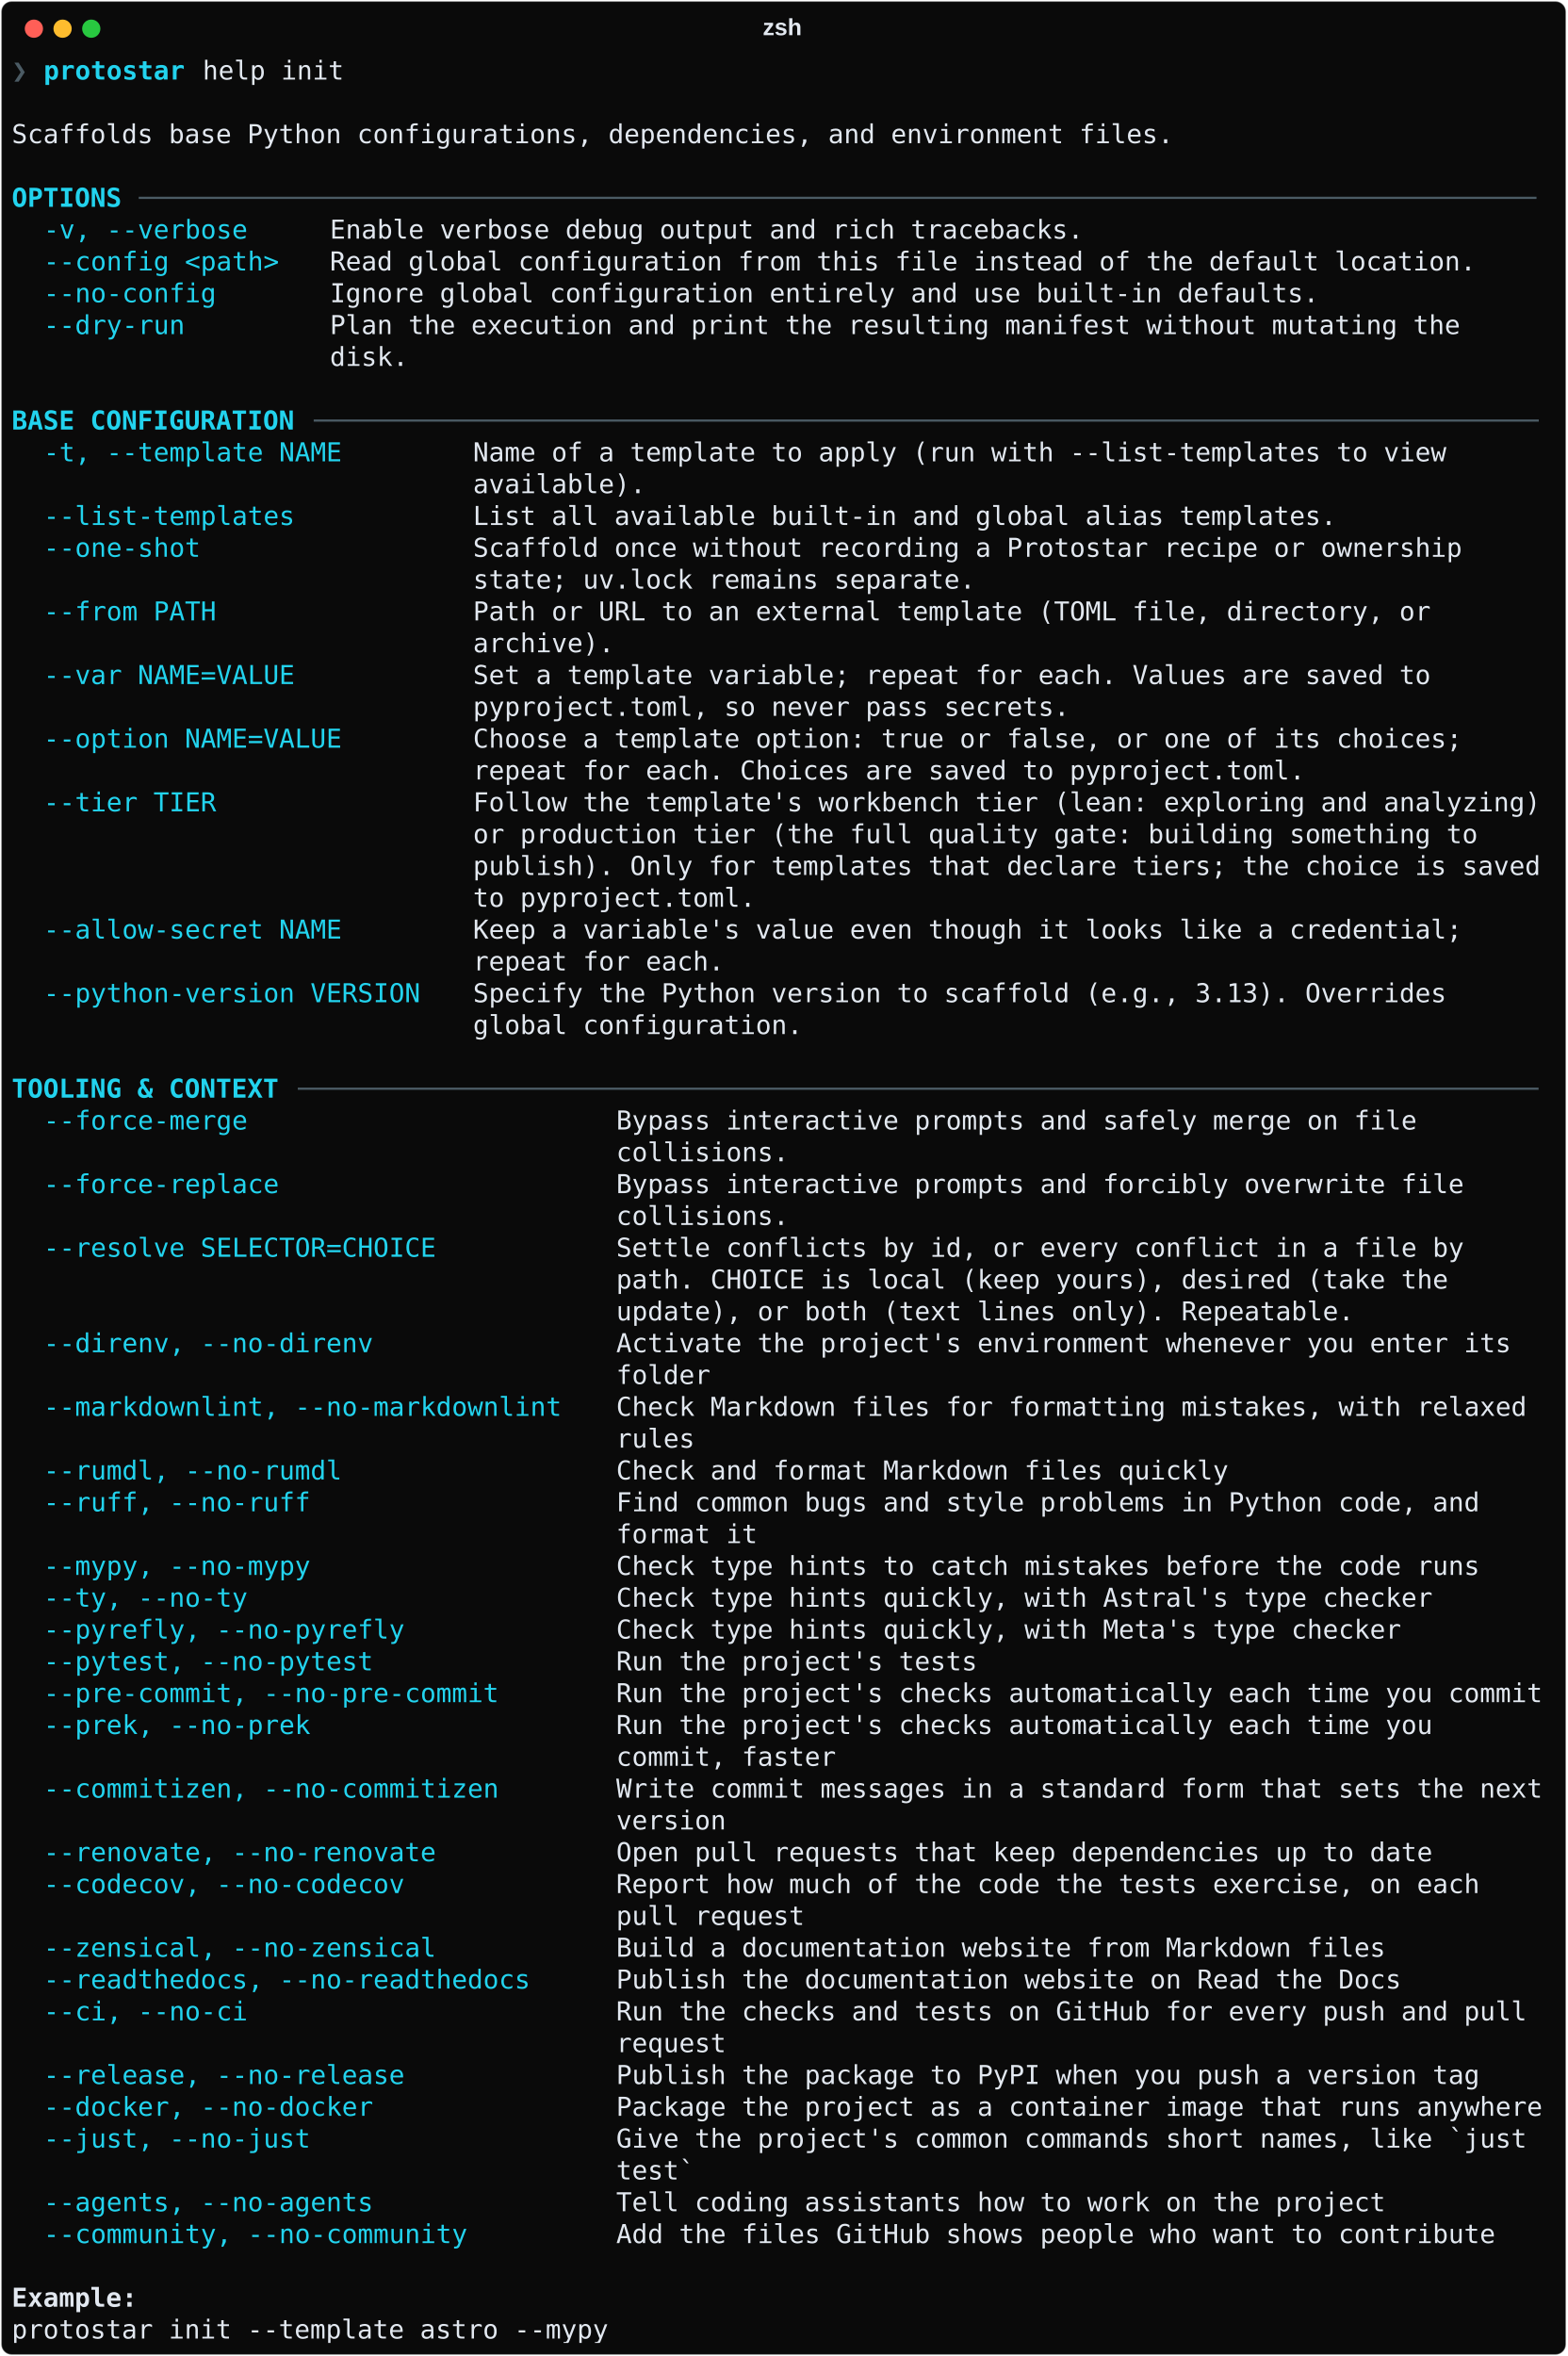
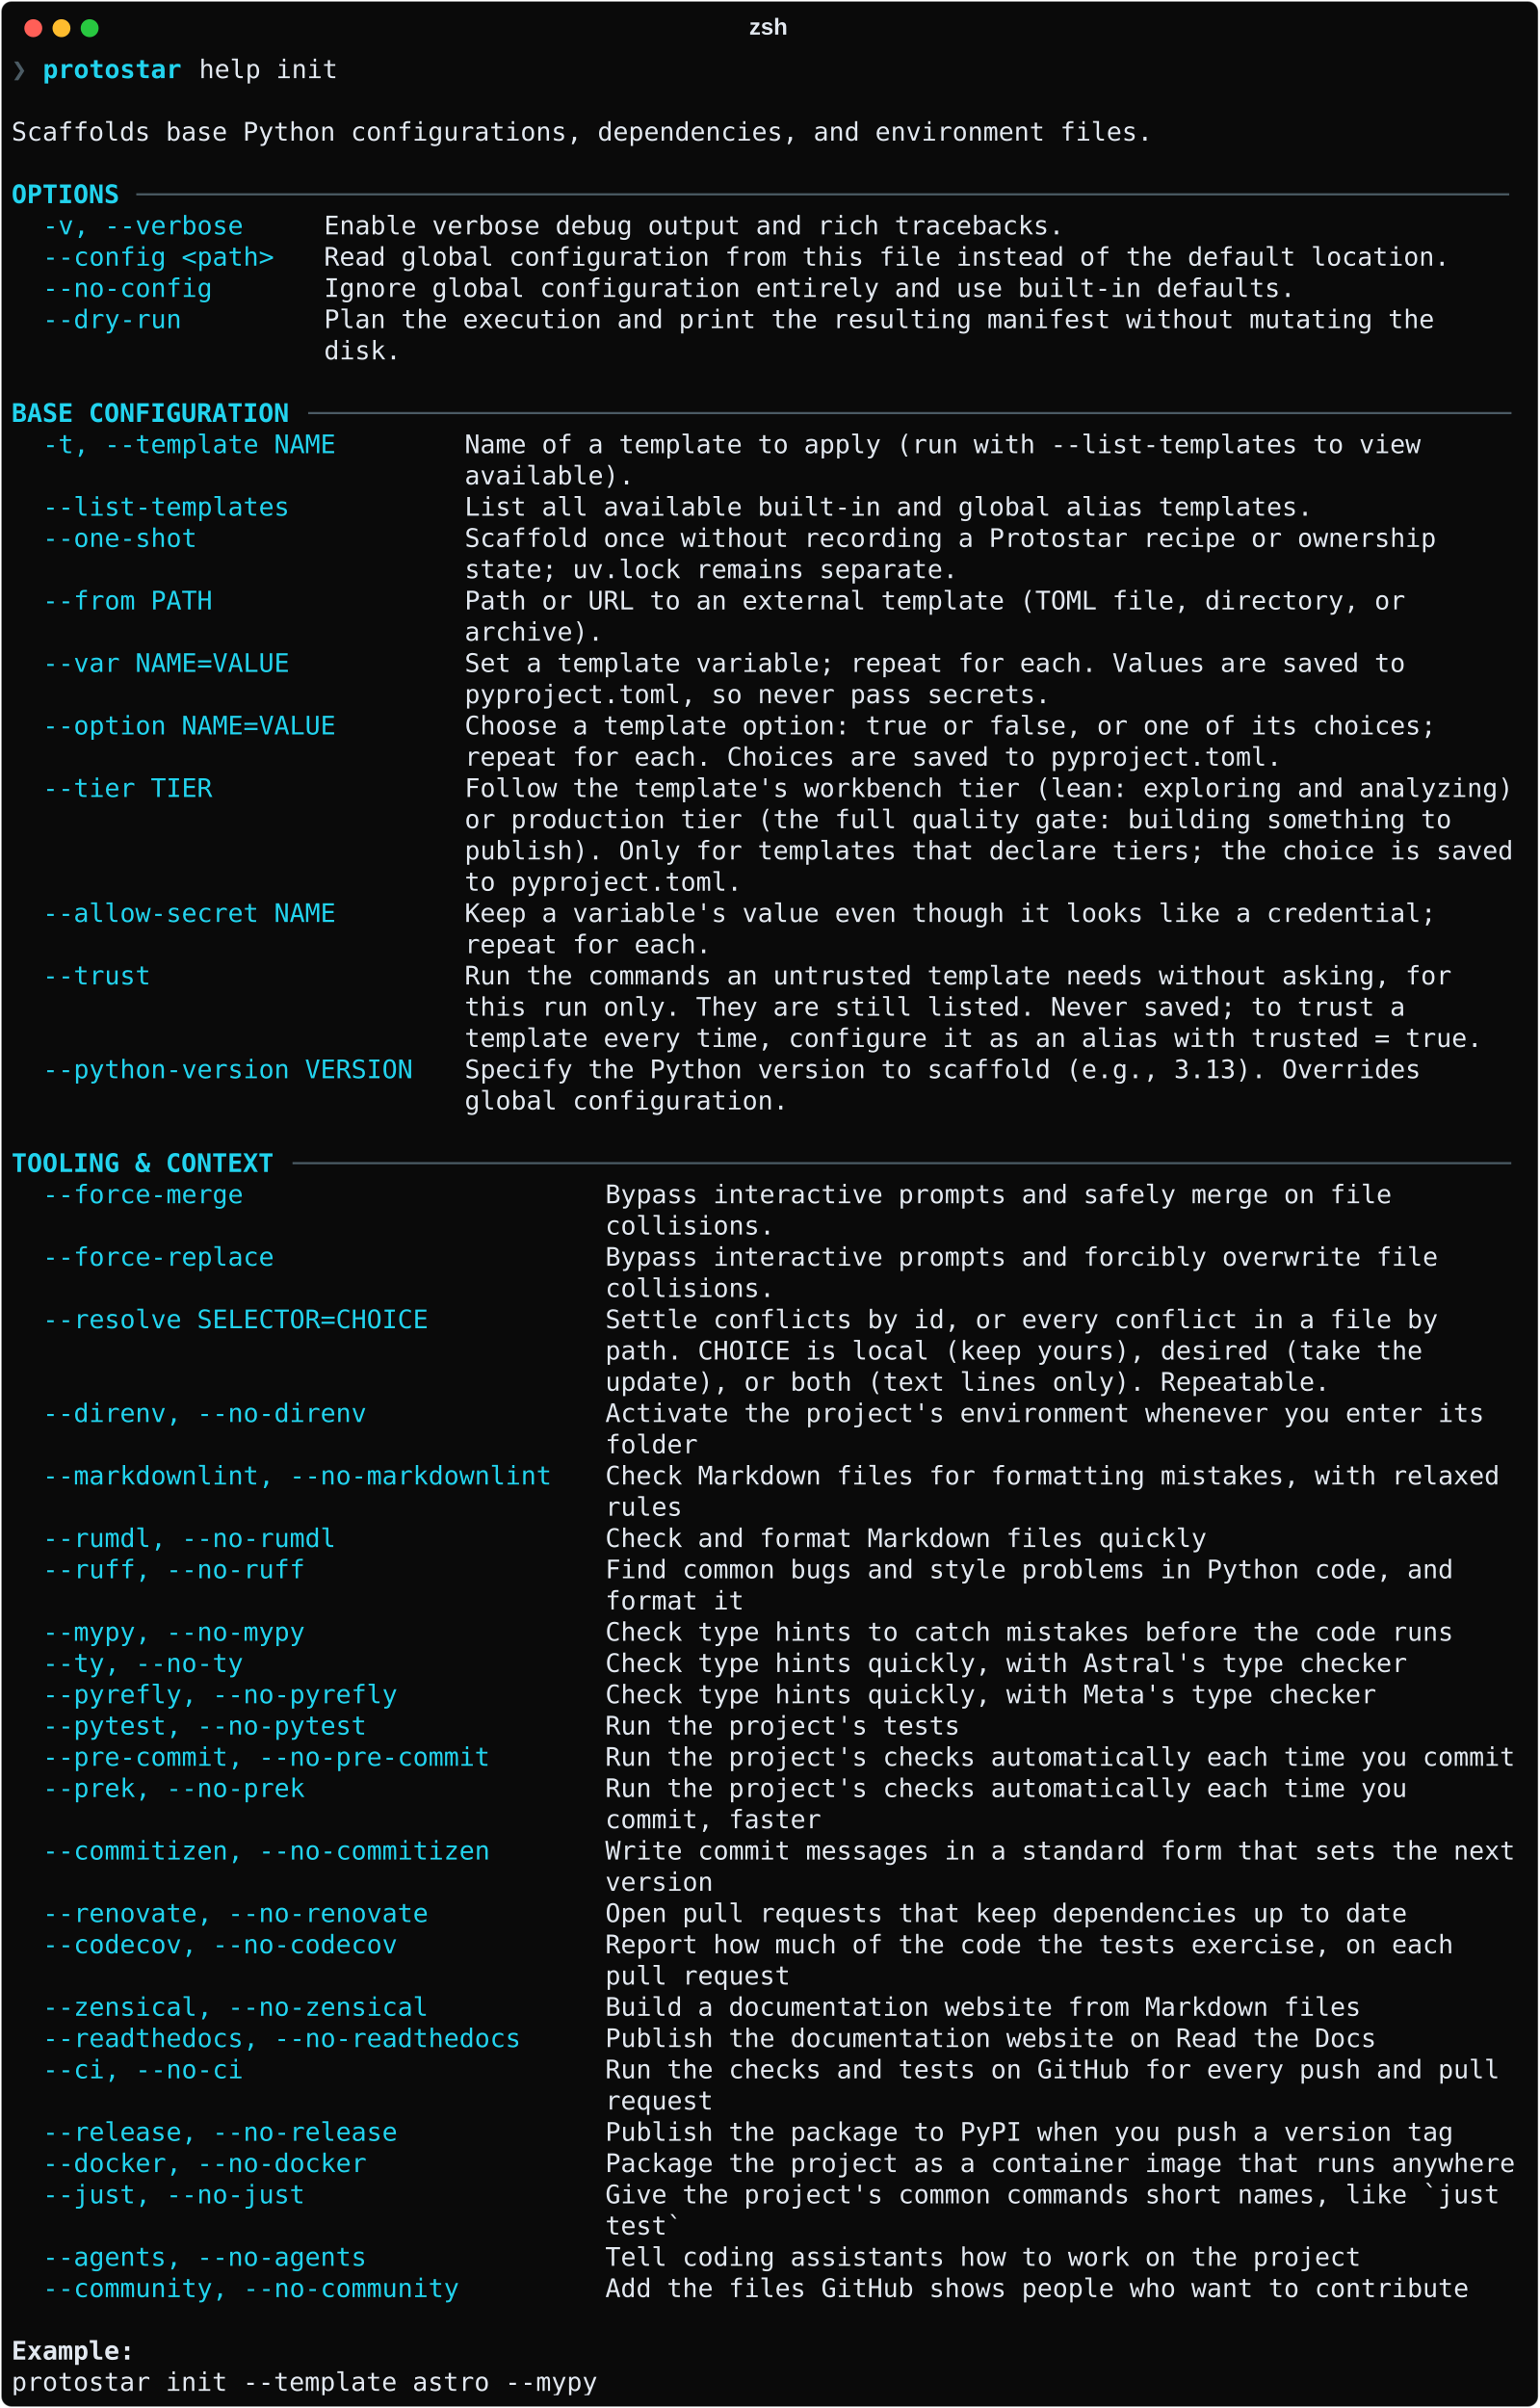
- <svg xmlns="http://www.w3.org/2000/svg" class="rich-terminal" viewBox="0 0 1202 1806.8">
+ <svg xmlns="http://www.w3.org/2000/svg" class="rich-terminal" viewBox="0 0 1202 1880.0">
  <style>

    @font-face {
        font-family: "Fira Code";
        src: local("FiraCode-Regular"),
                url("https://cdnjs.cloudflare.com/ajax/libs/firacode/6.2.0/woff2/FiraCode-Regular.woff2") format("woff2"),
                url("https://cdnjs.cloudflare.com/ajax/libs/firacode/6.2.0/woff/FiraCode-Regular.woff") format("woff");
        font-style: normal;
        font-weight: 400;
    }
    @font-face {
        font-family: "Fira Code";
        src: local("FiraCode-Bold"),
                url("https://cdnjs.cloudflare.com/ajax/libs/firacode/6.2.0/woff2/FiraCode-Bold.woff2") format("woff2"),
                url("https://cdnjs.cloudflare.com/ajax/libs/firacode/6.2.0/woff/FiraCode-Bold.woff") format("woff");
        font-style: bold;
        font-weight: 700;
    }

    .cli_init_help-matrix {
        font-family: Fira Code, monospace;
        font-size: 20px;
        line-height: 24.4px;
        font-variant-east-asian: full-width;
    }

    .cli_init_help-title {
        font-size: 18px;
        font-weight: bold;
        font-family: arial;
    }

    .cli_init_help-r1 { fill: #4b5b64 }
.cli_init_help-r2 { fill: #22d3ee;font-weight: bold }
.cli_init_help-r3 { fill: #e2e8f0 }
.cli_init_help-r4 { fill: #22d3ee }
.cli_init_help-r5 { fill: #e2e8f0;font-weight: bold }
    </style>
  <defs>
    <clipPath id="cli_init_help-clip-terminal">
-       <rect x="0" y="0" width="1182.4" height="1755.8" />
+       <rect x="0" y="0" width="1182.4" height="1829.0" />
    </clipPath>
    <clipPath id="cli_init_help-line-0">
      <rect x="0" y="1.5" width="1183.4" height="24.65" />
    </clipPath>
    <clipPath id="cli_init_help-line-1">
      <rect x="0" y="25.9" width="1183.4" height="24.65" />
    </clipPath>
    <clipPath id="cli_init_help-line-2">
      <rect x="0" y="50.3" width="1183.4" height="24.65" />
    </clipPath>
    <clipPath id="cli_init_help-line-3">
      <rect x="0" y="74.7" width="1183.4" height="24.65" />
    </clipPath>
    <clipPath id="cli_init_help-line-4">
      <rect x="0" y="99.1" width="1183.4" height="24.65" />
    </clipPath>
    <clipPath id="cli_init_help-line-5">
      <rect x="0" y="123.5" width="1183.4" height="24.65" />
    </clipPath>
    <clipPath id="cli_init_help-line-6">
      <rect x="0" y="147.9" width="1183.4" height="24.65" />
    </clipPath>
    <clipPath id="cli_init_help-line-7">
      <rect x="0" y="172.3" width="1183.4" height="24.65" />
    </clipPath>
    <clipPath id="cli_init_help-line-8">
      <rect x="0" y="196.7" width="1183.4" height="24.65" />
    </clipPath>
    <clipPath id="cli_init_help-line-9">
      <rect x="0" y="221.1" width="1183.4" height="24.65" />
    </clipPath>
    <clipPath id="cli_init_help-line-10">
      <rect x="0" y="245.5" width="1183.4" height="24.65" />
    </clipPath>
    <clipPath id="cli_init_help-line-11">
      <rect x="0" y="269.9" width="1183.4" height="24.65" />
    </clipPath>
    <clipPath id="cli_init_help-line-12">
      <rect x="0" y="294.3" width="1183.4" height="24.65" />
    </clipPath>
    <clipPath id="cli_init_help-line-13">
      <rect x="0" y="318.7" width="1183.4" height="24.65" />
    </clipPath>
    <clipPath id="cli_init_help-line-14">
      <rect x="0" y="343.1" width="1183.4" height="24.65" />
    </clipPath>
    <clipPath id="cli_init_help-line-15">
      <rect x="0" y="367.5" width="1183.4" height="24.65" />
    </clipPath>
    <clipPath id="cli_init_help-line-16">
      <rect x="0" y="391.9" width="1183.4" height="24.65" />
    </clipPath>
    <clipPath id="cli_init_help-line-17">
      <rect x="0" y="416.3" width="1183.4" height="24.65" />
    </clipPath>
    <clipPath id="cli_init_help-line-18">
      <rect x="0" y="440.7" width="1183.4" height="24.65" />
    </clipPath>
    <clipPath id="cli_init_help-line-19">
      <rect x="0" y="465.1" width="1183.4" height="24.65" />
    </clipPath>
    <clipPath id="cli_init_help-line-20">
      <rect x="0" y="489.5" width="1183.4" height="24.65" />
    </clipPath>
    <clipPath id="cli_init_help-line-21">
      <rect x="0" y="513.9" width="1183.4" height="24.65" />
    </clipPath>
    <clipPath id="cli_init_help-line-22">
      <rect x="0" y="538.3" width="1183.4" height="24.65" />
    </clipPath>
    <clipPath id="cli_init_help-line-23">
      <rect x="0" y="562.7" width="1183.4" height="24.65" />
    </clipPath>
    <clipPath id="cli_init_help-line-24">
      <rect x="0" y="587.1" width="1183.4" height="24.65" />
    </clipPath>
    <clipPath id="cli_init_help-line-25">
      <rect x="0" y="611.5" width="1183.4" height="24.65" />
    </clipPath>
    <clipPath id="cli_init_help-line-26">
      <rect x="0" y="635.9" width="1183.4" height="24.65" />
    </clipPath>
    <clipPath id="cli_init_help-line-27">
      <rect x="0" y="660.3" width="1183.4" height="24.65" />
    </clipPath>
    <clipPath id="cli_init_help-line-28">
      <rect x="0" y="684.7" width="1183.4" height="24.65" />
    </clipPath>
    <clipPath id="cli_init_help-line-29">
      <rect x="0" y="709.1" width="1183.4" height="24.65" />
    </clipPath>
    <clipPath id="cli_init_help-line-30">
      <rect x="0" y="733.5" width="1183.4" height="24.65" />
    </clipPath>
    <clipPath id="cli_init_help-line-31">
      <rect x="0" y="757.9" width="1183.4" height="24.65" />
    </clipPath>
    <clipPath id="cli_init_help-line-32">
      <rect x="0" y="782.3" width="1183.4" height="24.65" />
    </clipPath>
    <clipPath id="cli_init_help-line-33">
      <rect x="0" y="806.7" width="1183.4" height="24.65" />
    </clipPath>
    <clipPath id="cli_init_help-line-34">
      <rect x="0" y="831.1" width="1183.4" height="24.65" />
    </clipPath>
    <clipPath id="cli_init_help-line-35">
      <rect x="0" y="855.5" width="1183.4" height="24.65" />
    </clipPath>
    <clipPath id="cli_init_help-line-36">
      <rect x="0" y="879.9" width="1183.4" height="24.65" />
    </clipPath>
    <clipPath id="cli_init_help-line-37">
      <rect x="0" y="904.3" width="1183.4" height="24.65" />
    </clipPath>
    <clipPath id="cli_init_help-line-38">
      <rect x="0" y="928.7" width="1183.4" height="24.65" />
    </clipPath>
    <clipPath id="cli_init_help-line-39">
      <rect x="0" y="953.1" width="1183.4" height="24.65" />
    </clipPath>
    <clipPath id="cli_init_help-line-40">
      <rect x="0" y="977.5" width="1183.4" height="24.65" />
    </clipPath>
    <clipPath id="cli_init_help-line-41">
      <rect x="0" y="1001.9" width="1183.4" height="24.65" />
    </clipPath>
    <clipPath id="cli_init_help-line-42">
      <rect x="0" y="1026.3" width="1183.4" height="24.65" />
    </clipPath>
    <clipPath id="cli_init_help-line-43">
      <rect x="0" y="1050.7" width="1183.4" height="24.65" />
    </clipPath>
    <clipPath id="cli_init_help-line-44">
      <rect x="0" y="1075.1" width="1183.4" height="24.65" />
    </clipPath>
    <clipPath id="cli_init_help-line-45">
      <rect x="0" y="1099.5" width="1183.4" height="24.65" />
    </clipPath>
    <clipPath id="cli_init_help-line-46">
      <rect x="0" y="1123.9" width="1183.4" height="24.65" />
    </clipPath>
    <clipPath id="cli_init_help-line-47">
      <rect x="0" y="1148.3" width="1183.4" height="24.65" />
    </clipPath>
    <clipPath id="cli_init_help-line-48">
      <rect x="0" y="1172.7" width="1183.4" height="24.65" />
    </clipPath>
    <clipPath id="cli_init_help-line-49">
      <rect x="0" y="1197.1" width="1183.4" height="24.65" />
    </clipPath>
    <clipPath id="cli_init_help-line-50">
      <rect x="0" y="1221.5" width="1183.4" height="24.65" />
    </clipPath>
    <clipPath id="cli_init_help-line-51">
      <rect x="0" y="1245.9" width="1183.4" height="24.65" />
    </clipPath>
    <clipPath id="cli_init_help-line-52">
      <rect x="0" y="1270.3" width="1183.4" height="24.65" />
    </clipPath>
    <clipPath id="cli_init_help-line-53">
      <rect x="0" y="1294.7" width="1183.4" height="24.65" />
    </clipPath>
    <clipPath id="cli_init_help-line-54">
      <rect x="0" y="1319.1" width="1183.4" height="24.65" />
    </clipPath>
    <clipPath id="cli_init_help-line-55">
      <rect x="0" y="1343.5" width="1183.4" height="24.65" />
    </clipPath>
    <clipPath id="cli_init_help-line-56">
      <rect x="0" y="1367.9" width="1183.4" height="24.65" />
    </clipPath>
    <clipPath id="cli_init_help-line-57">
      <rect x="0" y="1392.3" width="1183.4" height="24.65" />
    </clipPath>
    <clipPath id="cli_init_help-line-58">
      <rect x="0" y="1416.7" width="1183.4" height="24.65" />
    </clipPath>
    <clipPath id="cli_init_help-line-59">
      <rect x="0" y="1441.1" width="1183.4" height="24.65" />
    </clipPath>
    <clipPath id="cli_init_help-line-60">
      <rect x="0" y="1465.5" width="1183.4" height="24.65" />
    </clipPath>
    <clipPath id="cli_init_help-line-61">
      <rect x="0" y="1489.9" width="1183.4" height="24.65" />
    </clipPath>
    <clipPath id="cli_init_help-line-62">
      <rect x="0" y="1514.3" width="1183.4" height="24.65" />
    </clipPath>
    <clipPath id="cli_init_help-line-63">
      <rect x="0" y="1538.7" width="1183.4" height="24.65" />
    </clipPath>
    <clipPath id="cli_init_help-line-64">
      <rect x="0" y="1563.1" width="1183.4" height="24.65" />
    </clipPath>
    <clipPath id="cli_init_help-line-65">
      <rect x="0" y="1587.5" width="1183.4" height="24.65" />
    </clipPath>
    <clipPath id="cli_init_help-line-66">
      <rect x="0" y="1611.9" width="1183.4" height="24.65" />
    </clipPath>
    <clipPath id="cli_init_help-line-67">
      <rect x="0" y="1636.3" width="1183.4" height="24.65" />
    </clipPath>
    <clipPath id="cli_init_help-line-68">
      <rect x="0" y="1660.7" width="1183.4" height="24.65" />
    </clipPath>
    <clipPath id="cli_init_help-line-69">
      <rect x="0" y="1685.1" width="1183.4" height="24.65" />
    </clipPath>
    <clipPath id="cli_init_help-line-70">
      <rect x="0" y="1709.5" width="1183.4" height="24.65" />
    </clipPath>
+     <clipPath id="cli_init_help-line-71">
+       <rect x="0" y="1733.9" width="1183.4" height="24.65" />
+     </clipPath>
+     <clipPath id="cli_init_help-line-72">
+       <rect x="0" y="1758.3" width="1183.4" height="24.65" />
+     </clipPath>
+     <clipPath id="cli_init_help-line-73">
+       <rect x="0" y="1782.7" width="1183.4" height="24.65" />
+     </clipPath>
  </defs>
-   <rect fill="#0a0a0a" stroke="rgba(255,255,255,0.35)" stroke-width="1" x="1" y="1" width="1200" height="1804.8" rx="8" />
+   <rect fill="#0a0a0a" stroke="rgba(255,255,255,0.35)" stroke-width="1" x="1" y="1" width="1200" height="1878" rx="8" />
  <text class="cli_init_help-title" fill="#e2e8f0" text-anchor="middle" x="600" y="27">zsh</text>
  <g transform="translate(26,22)">
    <circle cx="0" cy="0" r="7" fill="#ff5f57" />
    <circle cx="22" cy="0" r="7" fill="#febc2e" />
    <circle cx="44" cy="0" r="7" fill="#28c840" />
  </g>
  <g transform="translate(9, 41)" clip-path="url(#cli_init_help-clip-terminal)">
    <g class="cli_init_help-matrix">
      <text class="cli_init_help-r1" x="0" y="20" textLength="24.4" clip-path="url(#cli_init_help-line-0)">❯ </text>
      <text class="cli_init_help-r2" x="24.4" y="20" textLength="122" clip-path="url(#cli_init_help-line-0)">protostar </text>
      <text class="cli_init_help-r3" x="146.4" y="20" textLength="109.8" clip-path="url(#cli_init_help-line-0)">help init</text>
      <text class="cli_init_help-r3" x="1183.4" y="20" textLength="12.2" clip-path="url(#cli_init_help-line-0)">
</text>
      <text class="cli_init_help-r3" x="1183.4" y="44.4" textLength="12.2" clip-path="url(#cli_init_help-line-1)">
</text>
      <text class="cli_init_help-r3" x="0" y="68.8" textLength="902.8" clip-path="url(#cli_init_help-line-2)">Scaffolds base Python configurations, dependencies, and environment files.</text>
      <text class="cli_init_help-r3" x="1183.4" y="68.8" textLength="12.2" clip-path="url(#cli_init_help-line-2)">
</text>
      <text class="cli_init_help-r3" x="1183.4" y="93.2" textLength="12.2" clip-path="url(#cli_init_help-line-3)">
</text>
      <text class="cli_init_help-r2" x="0" y="117.6" textLength="85.4" clip-path="url(#cli_init_help-line-4)">OPTIONS</text>
      <text class="cli_init_help-r1" x="97.6" y="117.6" textLength="1085.8" clip-path="url(#cli_init_help-line-4)">─────────────────────────────────────────────────────────────────────────────────────────</text>
      <text class="cli_init_help-r3" x="1183.4" y="117.6" textLength="12.2" clip-path="url(#cli_init_help-line-4)">
</text>
      <text class="cli_init_help-r4" x="24.4" y="142" textLength="183" clip-path="url(#cli_init_help-line-5)">-v, --verbose  </text>
      <text class="cli_init_help-r3" x="244" y="142" textLength="939.4" clip-path="url(#cli_init_help-line-5)">Enable verbose debug output and rich tracebacks.                             </text>
      <text class="cli_init_help-r3" x="1183.4" y="142" textLength="12.2" clip-path="url(#cli_init_help-line-5)">
</text>
      <text class="cli_init_help-r4" x="24.4" y="166.4" textLength="183" clip-path="url(#cli_init_help-line-6)">--config &lt;path&gt;</text>
      <text class="cli_init_help-r3" x="244" y="166.4" textLength="939.4" clip-path="url(#cli_init_help-line-6)">Read global configuration from this file instead of the default location.    </text>
      <text class="cli_init_help-r3" x="1183.4" y="166.4" textLength="12.2" clip-path="url(#cli_init_help-line-6)">
</text>
      <text class="cli_init_help-r4" x="24.4" y="190.8" textLength="183" clip-path="url(#cli_init_help-line-7)">--no-config    </text>
      <text class="cli_init_help-r3" x="244" y="190.8" textLength="939.4" clip-path="url(#cli_init_help-line-7)">Ignore global configuration entirely and use built-in defaults.              </text>
      <text class="cli_init_help-r3" x="1183.4" y="190.8" textLength="12.2" clip-path="url(#cli_init_help-line-7)">
</text>
      <text class="cli_init_help-r4" x="24.4" y="215.2" textLength="183" clip-path="url(#cli_init_help-line-8)">--dry-run      </text>
      <text class="cli_init_help-r3" x="244" y="215.2" textLength="939.4" clip-path="url(#cli_init_help-line-8)">Plan the execution and print the resulting manifest without mutating the     </text>
      <text class="cli_init_help-r3" x="1183.4" y="215.2" textLength="12.2" clip-path="url(#cli_init_help-line-8)">
</text>
      <text class="cli_init_help-r3" x="244" y="239.6" textLength="939.4" clip-path="url(#cli_init_help-line-9)">disk.                                                                        </text>
      <text class="cli_init_help-r3" x="1183.4" y="239.6" textLength="12.2" clip-path="url(#cli_init_help-line-9)">
</text>
      <text class="cli_init_help-r3" x="1183.4" y="264" textLength="12.2" clip-path="url(#cli_init_help-line-10)">
</text>
      <text class="cli_init_help-r2" x="0" y="288.4" textLength="219.6" clip-path="url(#cli_init_help-line-11)">BASE CONFIGURATION</text>
      <text class="cli_init_help-r1" x="231.8" y="288.4" textLength="951.6" clip-path="url(#cli_init_help-line-11)">──────────────────────────────────────────────────────────────────────────────</text>
      <text class="cli_init_help-r3" x="1183.4" y="288.4" textLength="12.2" clip-path="url(#cli_init_help-line-11)">
</text>
      <text class="cli_init_help-r4" x="24.4" y="312.8" textLength="292.8" clip-path="url(#cli_init_help-line-12)">-t, --template NAME     </text>
      <text class="cli_init_help-r3" x="353.8" y="312.8" textLength="829.6" clip-path="url(#cli_init_help-line-12)">Name of a template to apply (run with --list-templates to view      </text>
      <text class="cli_init_help-r3" x="1183.4" y="312.8" textLength="12.2" clip-path="url(#cli_init_help-line-12)">
</text>
      <text class="cli_init_help-r3" x="353.8" y="337.2" textLength="829.6" clip-path="url(#cli_init_help-line-13)">available).                                                         </text>
      <text class="cli_init_help-r3" x="1183.4" y="337.2" textLength="12.2" clip-path="url(#cli_init_help-line-13)">
</text>
      <text class="cli_init_help-r4" x="24.4" y="361.6" textLength="292.8" clip-path="url(#cli_init_help-line-14)">--list-templates        </text>
      <text class="cli_init_help-r3" x="353.8" y="361.6" textLength="829.6" clip-path="url(#cli_init_help-line-14)">List all available built-in and global alias templates.             </text>
      <text class="cli_init_help-r3" x="1183.4" y="361.6" textLength="12.2" clip-path="url(#cli_init_help-line-14)">
</text>
      <text class="cli_init_help-r4" x="24.4" y="386" textLength="292.8" clip-path="url(#cli_init_help-line-15)">--one-shot              </text>
      <text class="cli_init_help-r3" x="353.8" y="386" textLength="829.6" clip-path="url(#cli_init_help-line-15)">Scaffold once without recording a Protostar recipe or ownership     </text>
      <text class="cli_init_help-r3" x="1183.4" y="386" textLength="12.2" clip-path="url(#cli_init_help-line-15)">
</text>
      <text class="cli_init_help-r3" x="353.8" y="410.4" textLength="829.6" clip-path="url(#cli_init_help-line-16)">state; uv.lock remains separate.                                    </text>
      <text class="cli_init_help-r3" x="1183.4" y="410.4" textLength="12.2" clip-path="url(#cli_init_help-line-16)">
</text>
      <text class="cli_init_help-r4" x="24.4" y="434.8" textLength="292.8" clip-path="url(#cli_init_help-line-17)">--from PATH             </text>
      <text class="cli_init_help-r3" x="353.8" y="434.8" textLength="829.6" clip-path="url(#cli_init_help-line-17)">Path or URL to an external template (TOML file, directory, or       </text>
      <text class="cli_init_help-r3" x="1183.4" y="434.8" textLength="12.2" clip-path="url(#cli_init_help-line-17)">
</text>
      <text class="cli_init_help-r3" x="353.8" y="459.2" textLength="829.6" clip-path="url(#cli_init_help-line-18)">archive).                                                           </text>
      <text class="cli_init_help-r3" x="1183.4" y="459.2" textLength="12.2" clip-path="url(#cli_init_help-line-18)">
</text>
      <text class="cli_init_help-r4" x="24.4" y="483.6" textLength="292.8" clip-path="url(#cli_init_help-line-19)">--var NAME=VALUE        </text>
      <text class="cli_init_help-r3" x="353.8" y="483.6" textLength="829.6" clip-path="url(#cli_init_help-line-19)">Set a template variable; repeat for each. Values are saved to       </text>
      <text class="cli_init_help-r3" x="1183.4" y="483.6" textLength="12.2" clip-path="url(#cli_init_help-line-19)">
</text>
      <text class="cli_init_help-r3" x="353.8" y="508" textLength="829.6" clip-path="url(#cli_init_help-line-20)">pyproject.toml, so never pass secrets.                              </text>
      <text class="cli_init_help-r3" x="1183.4" y="508" textLength="12.2" clip-path="url(#cli_init_help-line-20)">
</text>
      <text class="cli_init_help-r4" x="24.4" y="532.4" textLength="292.8" clip-path="url(#cli_init_help-line-21)">--option NAME=VALUE     </text>
      <text class="cli_init_help-r3" x="353.8" y="532.4" textLength="829.6" clip-path="url(#cli_init_help-line-21)">Choose a template option: true or false, or one of its choices;     </text>
      <text class="cli_init_help-r3" x="1183.4" y="532.4" textLength="12.2" clip-path="url(#cli_init_help-line-21)">
</text>
      <text class="cli_init_help-r3" x="353.8" y="556.8" textLength="829.6" clip-path="url(#cli_init_help-line-22)">repeat for each. Choices are saved to pyproject.toml.               </text>
      <text class="cli_init_help-r3" x="1183.4" y="556.8" textLength="12.2" clip-path="url(#cli_init_help-line-22)">
</text>
      <text class="cli_init_help-r4" x="24.4" y="581.2" textLength="292.8" clip-path="url(#cli_init_help-line-23)">--tier TIER             </text>
      <text class="cli_init_help-r3" x="353.8" y="581.2" textLength="829.6" clip-path="url(#cli_init_help-line-23)">Follow the template's workbench tier (lean: exploring and analyzing)</text>
      <text class="cli_init_help-r3" x="1183.4" y="581.2" textLength="12.2" clip-path="url(#cli_init_help-line-23)">
</text>
      <text class="cli_init_help-r3" x="353.8" y="605.6" textLength="829.6" clip-path="url(#cli_init_help-line-24)">or production tier (the full quality gate: building something to    </text>
      <text class="cli_init_help-r3" x="1183.4" y="605.6" textLength="12.2" clip-path="url(#cli_init_help-line-24)">
</text>
      <text class="cli_init_help-r3" x="353.8" y="630" textLength="829.6" clip-path="url(#cli_init_help-line-25)">publish). Only for templates that declare tiers; the choice is saved</text>
      <text class="cli_init_help-r3" x="1183.4" y="630" textLength="12.2" clip-path="url(#cli_init_help-line-25)">
</text>
      <text class="cli_init_help-r3" x="353.8" y="654.4" textLength="829.6" clip-path="url(#cli_init_help-line-26)">to pyproject.toml.                                                  </text>
      <text class="cli_init_help-r3" x="1183.4" y="654.4" textLength="12.2" clip-path="url(#cli_init_help-line-26)">
</text>
      <text class="cli_init_help-r4" x="24.4" y="678.8" textLength="292.8" clip-path="url(#cli_init_help-line-27)">--allow-secret NAME     </text>
      <text class="cli_init_help-r3" x="353.8" y="678.8" textLength="829.6" clip-path="url(#cli_init_help-line-27)">Keep a variable's value even though it looks like a credential;     </text>
      <text class="cli_init_help-r3" x="1183.4" y="678.8" textLength="12.2" clip-path="url(#cli_init_help-line-27)">
</text>
      <text class="cli_init_help-r3" x="353.8" y="703.2" textLength="829.6" clip-path="url(#cli_init_help-line-28)">repeat for each.                                                    </text>
      <text class="cli_init_help-r3" x="1183.4" y="703.2" textLength="12.2" clip-path="url(#cli_init_help-line-28)">
</text>
-       <text class="cli_init_help-r4" x="24.4" y="727.6" textLength="292.8" clip-path="url(#cli_init_help-line-29)">--python-version VERSION</text>
-       <text class="cli_init_help-r3" x="353.8" y="727.6" textLength="829.6" clip-path="url(#cli_init_help-line-29)">Specify the Python version to scaffold (e.g., 3.13). Overrides      </text>
+       <text class="cli_init_help-r4" x="24.4" y="727.6" textLength="292.8" clip-path="url(#cli_init_help-line-29)">--trust                 </text>
+       <text class="cli_init_help-r3" x="353.8" y="727.6" textLength="829.6" clip-path="url(#cli_init_help-line-29)">Run the commands an untrusted template needs without asking, for    </text>
      <text class="cli_init_help-r3" x="1183.4" y="727.6" textLength="12.2" clip-path="url(#cli_init_help-line-29)">
</text>
-       <text class="cli_init_help-r3" x="353.8" y="752" textLength="829.6" clip-path="url(#cli_init_help-line-30)">global configuration.                                               </text>
+       <text class="cli_init_help-r3" x="353.8" y="752" textLength="829.6" clip-path="url(#cli_init_help-line-30)">this run only. They are still listed. Never saved; to trust a       </text>
      <text class="cli_init_help-r3" x="1183.4" y="752" textLength="12.2" clip-path="url(#cli_init_help-line-30)">
</text>
+       <text class="cli_init_help-r3" x="353.8" y="776.4" textLength="829.6" clip-path="url(#cli_init_help-line-31)">template every time, configure it as an alias with trusted = true.  </text>
      <text class="cli_init_help-r3" x="1183.4" y="776.4" textLength="12.2" clip-path="url(#cli_init_help-line-31)">
</text>
-       <text class="cli_init_help-r2" x="0" y="800.8" textLength="207.4" clip-path="url(#cli_init_help-line-32)">TOOLING &amp; CONTEXT</text>
-       <text class="cli_init_help-r1" x="219.6" y="800.8" textLength="963.8" clip-path="url(#cli_init_help-line-32)">───────────────────────────────────────────────────────────────────────────────</text>
+       <text class="cli_init_help-r4" x="24.4" y="800.8" textLength="292.8" clip-path="url(#cli_init_help-line-32)">--python-version VERSION</text>
+       <text class="cli_init_help-r3" x="353.8" y="800.8" textLength="829.6" clip-path="url(#cli_init_help-line-32)">Specify the Python version to scaffold (e.g., 3.13). Overrides      </text>
      <text class="cli_init_help-r3" x="1183.4" y="800.8" textLength="12.2" clip-path="url(#cli_init_help-line-32)">
</text>
-       <text class="cli_init_help-r4" x="24.4" y="825.2" textLength="402.6" clip-path="url(#cli_init_help-line-33)">--force-merge                    </text>
-       <text class="cli_init_help-r3" x="463.6" y="825.2" textLength="719.8" clip-path="url(#cli_init_help-line-33)">Bypass interactive prompts and safely merge on file        </text>
+       <text class="cli_init_help-r3" x="353.8" y="825.2" textLength="829.6" clip-path="url(#cli_init_help-line-33)">global configuration.                                               </text>
      <text class="cli_init_help-r3" x="1183.4" y="825.2" textLength="12.2" clip-path="url(#cli_init_help-line-33)">
</text>
-       <text class="cli_init_help-r3" x="463.6" y="849.6" textLength="719.8" clip-path="url(#cli_init_help-line-34)">collisions.                                                </text>
      <text class="cli_init_help-r3" x="1183.4" y="849.6" textLength="12.2" clip-path="url(#cli_init_help-line-34)">
</text>
-       <text class="cli_init_help-r4" x="24.4" y="874" textLength="402.6" clip-path="url(#cli_init_help-line-35)">--force-replace                  </text>
-       <text class="cli_init_help-r3" x="463.6" y="874" textLength="719.8" clip-path="url(#cli_init_help-line-35)">Bypass interactive prompts and forcibly overwrite file     </text>
+       <text class="cli_init_help-r2" x="0" y="874" textLength="207.4" clip-path="url(#cli_init_help-line-35)">TOOLING &amp; CONTEXT</text>
+       <text class="cli_init_help-r1" x="219.6" y="874" textLength="963.8" clip-path="url(#cli_init_help-line-35)">───────────────────────────────────────────────────────────────────────────────</text>
      <text class="cli_init_help-r3" x="1183.4" y="874" textLength="12.2" clip-path="url(#cli_init_help-line-35)">
</text>
-       <text class="cli_init_help-r3" x="463.6" y="898.4" textLength="719.8" clip-path="url(#cli_init_help-line-36)">collisions.                                                </text>
+       <text class="cli_init_help-r4" x="24.4" y="898.4" textLength="402.6" clip-path="url(#cli_init_help-line-36)">--force-merge                    </text>
+       <text class="cli_init_help-r3" x="463.6" y="898.4" textLength="719.8" clip-path="url(#cli_init_help-line-36)">Bypass interactive prompts and safely merge on file        </text>
      <text class="cli_init_help-r3" x="1183.4" y="898.4" textLength="12.2" clip-path="url(#cli_init_help-line-36)">
</text>
-       <text class="cli_init_help-r4" x="24.4" y="922.8" textLength="402.6" clip-path="url(#cli_init_help-line-37)">--resolve SELECTOR=CHOICE        </text>
-       <text class="cli_init_help-r3" x="463.6" y="922.8" textLength="719.8" clip-path="url(#cli_init_help-line-37)">Settle conflicts by id, or every conflict in a file by     </text>
+       <text class="cli_init_help-r3" x="463.6" y="922.8" textLength="719.8" clip-path="url(#cli_init_help-line-37)">collisions.                                                </text>
      <text class="cli_init_help-r3" x="1183.4" y="922.8" textLength="12.2" clip-path="url(#cli_init_help-line-37)">
</text>
-       <text class="cli_init_help-r3" x="463.6" y="947.2" textLength="719.8" clip-path="url(#cli_init_help-line-38)">path. CHOICE is local (keep yours), desired (take the      </text>
+       <text class="cli_init_help-r4" x="24.4" y="947.2" textLength="402.6" clip-path="url(#cli_init_help-line-38)">--force-replace                  </text>
+       <text class="cli_init_help-r3" x="463.6" y="947.2" textLength="719.8" clip-path="url(#cli_init_help-line-38)">Bypass interactive prompts and forcibly overwrite file     </text>
      <text class="cli_init_help-r3" x="1183.4" y="947.2" textLength="12.2" clip-path="url(#cli_init_help-line-38)">
</text>
-       <text class="cli_init_help-r3" x="463.6" y="971.6" textLength="719.8" clip-path="url(#cli_init_help-line-39)">update), or both (text lines only). Repeatable.            </text>
+       <text class="cli_init_help-r3" x="463.6" y="971.6" textLength="719.8" clip-path="url(#cli_init_help-line-39)">collisions.                                                </text>
      <text class="cli_init_help-r3" x="1183.4" y="971.6" textLength="12.2" clip-path="url(#cli_init_help-line-39)">
</text>
-       <text class="cli_init_help-r4" x="24.4" y="996" textLength="402.6" clip-path="url(#cli_init_help-line-40)">--direnv, --no-direnv            </text>
-       <text class="cli_init_help-r3" x="463.6" y="996" textLength="719.8" clip-path="url(#cli_init_help-line-40)">Activate the project's environment whenever you enter its  </text>
+       <text class="cli_init_help-r4" x="24.4" y="996" textLength="402.6" clip-path="url(#cli_init_help-line-40)">--resolve SELECTOR=CHOICE        </text>
+       <text class="cli_init_help-r3" x="463.6" y="996" textLength="719.8" clip-path="url(#cli_init_help-line-40)">Settle conflicts by id, or every conflict in a file by     </text>
      <text class="cli_init_help-r3" x="1183.4" y="996" textLength="12.2" clip-path="url(#cli_init_help-line-40)">
</text>
-       <text class="cli_init_help-r3" x="463.6" y="1020.4" textLength="719.8" clip-path="url(#cli_init_help-line-41)">folder                                                     </text>
+       <text class="cli_init_help-r3" x="463.6" y="1020.4" textLength="719.8" clip-path="url(#cli_init_help-line-41)">path. CHOICE is local (keep yours), desired (take the      </text>
      <text class="cli_init_help-r3" x="1183.4" y="1020.4" textLength="12.2" clip-path="url(#cli_init_help-line-41)">
</text>
-       <text class="cli_init_help-r4" x="24.4" y="1044.8" textLength="402.6" clip-path="url(#cli_init_help-line-42)">--markdownlint, --no-markdownlint</text>
-       <text class="cli_init_help-r3" x="463.6" y="1044.8" textLength="719.8" clip-path="url(#cli_init_help-line-42)">Check Markdown files for formatting mistakes, with relaxed </text>
+       <text class="cli_init_help-r3" x="463.6" y="1044.8" textLength="719.8" clip-path="url(#cli_init_help-line-42)">update), or both (text lines only). Repeatable.            </text>
      <text class="cli_init_help-r3" x="1183.4" y="1044.8" textLength="12.2" clip-path="url(#cli_init_help-line-42)">
</text>
-       <text class="cli_init_help-r3" x="463.6" y="1069.2" textLength="719.8" clip-path="url(#cli_init_help-line-43)">rules                                                      </text>
+       <text class="cli_init_help-r4" x="24.4" y="1069.2" textLength="402.6" clip-path="url(#cli_init_help-line-43)">--direnv, --no-direnv            </text>
+       <text class="cli_init_help-r3" x="463.6" y="1069.2" textLength="719.8" clip-path="url(#cli_init_help-line-43)">Activate the project's environment whenever you enter its  </text>
      <text class="cli_init_help-r3" x="1183.4" y="1069.2" textLength="12.2" clip-path="url(#cli_init_help-line-43)">
</text>
-       <text class="cli_init_help-r4" x="24.4" y="1093.6" textLength="402.6" clip-path="url(#cli_init_help-line-44)">--rumdl, --no-rumdl              </text>
-       <text class="cli_init_help-r3" x="463.6" y="1093.6" textLength="719.8" clip-path="url(#cli_init_help-line-44)">Check and format Markdown files quickly                    </text>
+       <text class="cli_init_help-r3" x="463.6" y="1093.6" textLength="719.8" clip-path="url(#cli_init_help-line-44)">folder                                                     </text>
      <text class="cli_init_help-r3" x="1183.4" y="1093.6" textLength="12.2" clip-path="url(#cli_init_help-line-44)">
</text>
-       <text class="cli_init_help-r4" x="24.4" y="1118" textLength="402.6" clip-path="url(#cli_init_help-line-45)">--ruff, --no-ruff                </text>
-       <text class="cli_init_help-r3" x="463.6" y="1118" textLength="719.8" clip-path="url(#cli_init_help-line-45)">Find common bugs and style problems in Python code, and    </text>
+       <text class="cli_init_help-r4" x="24.4" y="1118" textLength="402.6" clip-path="url(#cli_init_help-line-45)">--markdownlint, --no-markdownlint</text>
+       <text class="cli_init_help-r3" x="463.6" y="1118" textLength="719.8" clip-path="url(#cli_init_help-line-45)">Check Markdown files for formatting mistakes, with relaxed </text>
      <text class="cli_init_help-r3" x="1183.4" y="1118" textLength="12.2" clip-path="url(#cli_init_help-line-45)">
</text>
-       <text class="cli_init_help-r3" x="463.6" y="1142.4" textLength="719.8" clip-path="url(#cli_init_help-line-46)">format it                                                  </text>
+       <text class="cli_init_help-r3" x="463.6" y="1142.4" textLength="719.8" clip-path="url(#cli_init_help-line-46)">rules                                                      </text>
      <text class="cli_init_help-r3" x="1183.4" y="1142.4" textLength="12.2" clip-path="url(#cli_init_help-line-46)">
</text>
-       <text class="cli_init_help-r4" x="24.4" y="1166.8" textLength="402.6" clip-path="url(#cli_init_help-line-47)">--mypy, --no-mypy                </text>
-       <text class="cli_init_help-r3" x="463.6" y="1166.8" textLength="719.8" clip-path="url(#cli_init_help-line-47)">Check type hints to catch mistakes before the code runs    </text>
+       <text class="cli_init_help-r4" x="24.4" y="1166.8" textLength="402.6" clip-path="url(#cli_init_help-line-47)">--rumdl, --no-rumdl              </text>
+       <text class="cli_init_help-r3" x="463.6" y="1166.8" textLength="719.8" clip-path="url(#cli_init_help-line-47)">Check and format Markdown files quickly                    </text>
      <text class="cli_init_help-r3" x="1183.4" y="1166.8" textLength="12.2" clip-path="url(#cli_init_help-line-47)">
</text>
-       <text class="cli_init_help-r4" x="24.4" y="1191.2" textLength="402.6" clip-path="url(#cli_init_help-line-48)">--ty, --no-ty                    </text>
-       <text class="cli_init_help-r3" x="463.6" y="1191.2" textLength="719.8" clip-path="url(#cli_init_help-line-48)">Check type hints quickly, with Astral's type checker       </text>
+       <text class="cli_init_help-r4" x="24.4" y="1191.2" textLength="402.6" clip-path="url(#cli_init_help-line-48)">--ruff, --no-ruff                </text>
+       <text class="cli_init_help-r3" x="463.6" y="1191.2" textLength="719.8" clip-path="url(#cli_init_help-line-48)">Find common bugs and style problems in Python code, and    </text>
      <text class="cli_init_help-r3" x="1183.4" y="1191.2" textLength="12.2" clip-path="url(#cli_init_help-line-48)">
</text>
-       <text class="cli_init_help-r4" x="24.4" y="1215.6" textLength="402.6" clip-path="url(#cli_init_help-line-49)">--pyrefly, --no-pyrefly          </text>
-       <text class="cli_init_help-r3" x="463.6" y="1215.6" textLength="719.8" clip-path="url(#cli_init_help-line-49)">Check type hints quickly, with Meta's type checker         </text>
+       <text class="cli_init_help-r3" x="463.6" y="1215.6" textLength="719.8" clip-path="url(#cli_init_help-line-49)">format it                                                  </text>
      <text class="cli_init_help-r3" x="1183.4" y="1215.6" textLength="12.2" clip-path="url(#cli_init_help-line-49)">
</text>
-       <text class="cli_init_help-r4" x="24.4" y="1240" textLength="402.6" clip-path="url(#cli_init_help-line-50)">--pytest, --no-pytest            </text>
-       <text class="cli_init_help-r3" x="463.6" y="1240" textLength="719.8" clip-path="url(#cli_init_help-line-50)">Run the project's tests                                    </text>
+       <text class="cli_init_help-r4" x="24.4" y="1240" textLength="402.6" clip-path="url(#cli_init_help-line-50)">--mypy, --no-mypy                </text>
+       <text class="cli_init_help-r3" x="463.6" y="1240" textLength="719.8" clip-path="url(#cli_init_help-line-50)">Check type hints to catch mistakes before the code runs    </text>
      <text class="cli_init_help-r3" x="1183.4" y="1240" textLength="12.2" clip-path="url(#cli_init_help-line-50)">
</text>
-       <text class="cli_init_help-r4" x="24.4" y="1264.4" textLength="402.6" clip-path="url(#cli_init_help-line-51)">--pre-commit, --no-pre-commit    </text>
-       <text class="cli_init_help-r3" x="463.6" y="1264.4" textLength="719.8" clip-path="url(#cli_init_help-line-51)">Run the project's checks automatically each time you commit</text>
+       <text class="cli_init_help-r4" x="24.4" y="1264.4" textLength="402.6" clip-path="url(#cli_init_help-line-51)">--ty, --no-ty                    </text>
+       <text class="cli_init_help-r3" x="463.6" y="1264.4" textLength="719.8" clip-path="url(#cli_init_help-line-51)">Check type hints quickly, with Astral's type checker       </text>
      <text class="cli_init_help-r3" x="1183.4" y="1264.4" textLength="12.2" clip-path="url(#cli_init_help-line-51)">
</text>
-       <text class="cli_init_help-r4" x="24.4" y="1288.8" textLength="402.6" clip-path="url(#cli_init_help-line-52)">--prek, --no-prek                </text>
-       <text class="cli_init_help-r3" x="463.6" y="1288.8" textLength="719.8" clip-path="url(#cli_init_help-line-52)">Run the project's checks automatically each time you       </text>
+       <text class="cli_init_help-r4" x="24.4" y="1288.8" textLength="402.6" clip-path="url(#cli_init_help-line-52)">--pyrefly, --no-pyrefly          </text>
+       <text class="cli_init_help-r3" x="463.6" y="1288.8" textLength="719.8" clip-path="url(#cli_init_help-line-52)">Check type hints quickly, with Meta's type checker         </text>
      <text class="cli_init_help-r3" x="1183.4" y="1288.8" textLength="12.2" clip-path="url(#cli_init_help-line-52)">
</text>
-       <text class="cli_init_help-r3" x="463.6" y="1313.2" textLength="719.8" clip-path="url(#cli_init_help-line-53)">commit, faster                                             </text>
+       <text class="cli_init_help-r4" x="24.4" y="1313.2" textLength="402.6" clip-path="url(#cli_init_help-line-53)">--pytest, --no-pytest            </text>
+       <text class="cli_init_help-r3" x="463.6" y="1313.2" textLength="719.8" clip-path="url(#cli_init_help-line-53)">Run the project's tests                                    </text>
      <text class="cli_init_help-r3" x="1183.4" y="1313.2" textLength="12.2" clip-path="url(#cli_init_help-line-53)">
</text>
-       <text class="cli_init_help-r4" x="24.4" y="1337.6" textLength="402.6" clip-path="url(#cli_init_help-line-54)">--commitizen, --no-commitizen    </text>
-       <text class="cli_init_help-r3" x="463.6" y="1337.6" textLength="719.8" clip-path="url(#cli_init_help-line-54)">Write commit messages in a standard form that sets the next</text>
+       <text class="cli_init_help-r4" x="24.4" y="1337.6" textLength="402.6" clip-path="url(#cli_init_help-line-54)">--pre-commit, --no-pre-commit    </text>
+       <text class="cli_init_help-r3" x="463.6" y="1337.6" textLength="719.8" clip-path="url(#cli_init_help-line-54)">Run the project's checks automatically each time you commit</text>
      <text class="cli_init_help-r3" x="1183.4" y="1337.6" textLength="12.2" clip-path="url(#cli_init_help-line-54)">
</text>
-       <text class="cli_init_help-r3" x="463.6" y="1362" textLength="719.8" clip-path="url(#cli_init_help-line-55)">version                                                    </text>
+       <text class="cli_init_help-r4" x="24.4" y="1362" textLength="402.6" clip-path="url(#cli_init_help-line-55)">--prek, --no-prek                </text>
+       <text class="cli_init_help-r3" x="463.6" y="1362" textLength="719.8" clip-path="url(#cli_init_help-line-55)">Run the project's checks automatically each time you       </text>
      <text class="cli_init_help-r3" x="1183.4" y="1362" textLength="12.2" clip-path="url(#cli_init_help-line-55)">
</text>
-       <text class="cli_init_help-r4" x="24.4" y="1386.4" textLength="402.6" clip-path="url(#cli_init_help-line-56)">--renovate, --no-renovate        </text>
-       <text class="cli_init_help-r3" x="463.6" y="1386.4" textLength="719.8" clip-path="url(#cli_init_help-line-56)">Open pull requests that keep dependencies up to date       </text>
+       <text class="cli_init_help-r3" x="463.6" y="1386.4" textLength="719.8" clip-path="url(#cli_init_help-line-56)">commit, faster                                             </text>
      <text class="cli_init_help-r3" x="1183.4" y="1386.4" textLength="12.2" clip-path="url(#cli_init_help-line-56)">
</text>
-       <text class="cli_init_help-r4" x="24.4" y="1410.8" textLength="402.6" clip-path="url(#cli_init_help-line-57)">--codecov, --no-codecov          </text>
-       <text class="cli_init_help-r3" x="463.6" y="1410.8" textLength="719.8" clip-path="url(#cli_init_help-line-57)">Report how much of the code the tests exercise, on each    </text>
+       <text class="cli_init_help-r4" x="24.4" y="1410.8" textLength="402.6" clip-path="url(#cli_init_help-line-57)">--commitizen, --no-commitizen    </text>
+       <text class="cli_init_help-r3" x="463.6" y="1410.8" textLength="719.8" clip-path="url(#cli_init_help-line-57)">Write commit messages in a standard form that sets the next</text>
      <text class="cli_init_help-r3" x="1183.4" y="1410.8" textLength="12.2" clip-path="url(#cli_init_help-line-57)">
</text>
-       <text class="cli_init_help-r3" x="463.6" y="1435.2" textLength="719.8" clip-path="url(#cli_init_help-line-58)">pull request                                               </text>
+       <text class="cli_init_help-r3" x="463.6" y="1435.2" textLength="719.8" clip-path="url(#cli_init_help-line-58)">version                                                    </text>
      <text class="cli_init_help-r3" x="1183.4" y="1435.2" textLength="12.2" clip-path="url(#cli_init_help-line-58)">
</text>
-       <text class="cli_init_help-r4" x="24.4" y="1459.6" textLength="402.6" clip-path="url(#cli_init_help-line-59)">--zensical, --no-zensical        </text>
-       <text class="cli_init_help-r3" x="463.6" y="1459.6" textLength="719.8" clip-path="url(#cli_init_help-line-59)">Build a documentation website from Markdown files          </text>
+       <text class="cli_init_help-r4" x="24.4" y="1459.6" textLength="402.6" clip-path="url(#cli_init_help-line-59)">--renovate, --no-renovate        </text>
+       <text class="cli_init_help-r3" x="463.6" y="1459.6" textLength="719.8" clip-path="url(#cli_init_help-line-59)">Open pull requests that keep dependencies up to date       </text>
      <text class="cli_init_help-r3" x="1183.4" y="1459.6" textLength="12.2" clip-path="url(#cli_init_help-line-59)">
</text>
-       <text class="cli_init_help-r4" x="24.4" y="1484" textLength="402.6" clip-path="url(#cli_init_help-line-60)">--readthedocs, --no-readthedocs  </text>
-       <text class="cli_init_help-r3" x="463.6" y="1484" textLength="719.8" clip-path="url(#cli_init_help-line-60)">Publish the documentation website on Read the Docs         </text>
+       <text class="cli_init_help-r4" x="24.4" y="1484" textLength="402.6" clip-path="url(#cli_init_help-line-60)">--codecov, --no-codecov          </text>
+       <text class="cli_init_help-r3" x="463.6" y="1484" textLength="719.8" clip-path="url(#cli_init_help-line-60)">Report how much of the code the tests exercise, on each    </text>
      <text class="cli_init_help-r3" x="1183.4" y="1484" textLength="12.2" clip-path="url(#cli_init_help-line-60)">
</text>
-       <text class="cli_init_help-r4" x="24.4" y="1508.4" textLength="402.6" clip-path="url(#cli_init_help-line-61)">--ci, --no-ci                    </text>
-       <text class="cli_init_help-r3" x="463.6" y="1508.4" textLength="719.8" clip-path="url(#cli_init_help-line-61)">Run the checks and tests on GitHub for every push and pull </text>
+       <text class="cli_init_help-r3" x="463.6" y="1508.4" textLength="719.8" clip-path="url(#cli_init_help-line-61)">pull request                                               </text>
      <text class="cli_init_help-r3" x="1183.4" y="1508.4" textLength="12.2" clip-path="url(#cli_init_help-line-61)">
</text>
-       <text class="cli_init_help-r3" x="463.6" y="1532.8" textLength="719.8" clip-path="url(#cli_init_help-line-62)">request                                                    </text>
+       <text class="cli_init_help-r4" x="24.4" y="1532.8" textLength="402.6" clip-path="url(#cli_init_help-line-62)">--zensical, --no-zensical        </text>
+       <text class="cli_init_help-r3" x="463.6" y="1532.8" textLength="719.8" clip-path="url(#cli_init_help-line-62)">Build a documentation website from Markdown files          </text>
      <text class="cli_init_help-r3" x="1183.4" y="1532.8" textLength="12.2" clip-path="url(#cli_init_help-line-62)">
</text>
-       <text class="cli_init_help-r4" x="24.4" y="1557.2" textLength="402.6" clip-path="url(#cli_init_help-line-63)">--release, --no-release          </text>
-       <text class="cli_init_help-r3" x="463.6" y="1557.2" textLength="719.8" clip-path="url(#cli_init_help-line-63)">Publish the package to PyPI when you push a version tag    </text>
+       <text class="cli_init_help-r4" x="24.4" y="1557.2" textLength="402.6" clip-path="url(#cli_init_help-line-63)">--readthedocs, --no-readthedocs  </text>
+       <text class="cli_init_help-r3" x="463.6" y="1557.2" textLength="719.8" clip-path="url(#cli_init_help-line-63)">Publish the documentation website on Read the Docs         </text>
      <text class="cli_init_help-r3" x="1183.4" y="1557.2" textLength="12.2" clip-path="url(#cli_init_help-line-63)">
</text>
-       <text class="cli_init_help-r4" x="24.4" y="1581.6" textLength="402.6" clip-path="url(#cli_init_help-line-64)">--docker, --no-docker            </text>
-       <text class="cli_init_help-r3" x="463.6" y="1581.6" textLength="719.8" clip-path="url(#cli_init_help-line-64)">Package the project as a container image that runs anywhere</text>
+       <text class="cli_init_help-r4" x="24.4" y="1581.6" textLength="402.6" clip-path="url(#cli_init_help-line-64)">--ci, --no-ci                    </text>
+       <text class="cli_init_help-r3" x="463.6" y="1581.6" textLength="719.8" clip-path="url(#cli_init_help-line-64)">Run the checks and tests on GitHub for every push and pull </text>
      <text class="cli_init_help-r3" x="1183.4" y="1581.6" textLength="12.2" clip-path="url(#cli_init_help-line-64)">
</text>
-       <text class="cli_init_help-r4" x="24.4" y="1606" textLength="402.6" clip-path="url(#cli_init_help-line-65)">--just, --no-just                </text>
-       <text class="cli_init_help-r3" x="463.6" y="1606" textLength="719.8" clip-path="url(#cli_init_help-line-65)">Give the project's common commands short names, like `just </text>
+       <text class="cli_init_help-r3" x="463.6" y="1606" textLength="719.8" clip-path="url(#cli_init_help-line-65)">request                                                    </text>
      <text class="cli_init_help-r3" x="1183.4" y="1606" textLength="12.2" clip-path="url(#cli_init_help-line-65)">
</text>
-       <text class="cli_init_help-r3" x="463.6" y="1630.4" textLength="719.8" clip-path="url(#cli_init_help-line-66)">test`                                                      </text>
+       <text class="cli_init_help-r4" x="24.4" y="1630.4" textLength="402.6" clip-path="url(#cli_init_help-line-66)">--release, --no-release          </text>
+       <text class="cli_init_help-r3" x="463.6" y="1630.4" textLength="719.8" clip-path="url(#cli_init_help-line-66)">Publish the package to PyPI when you push a version tag    </text>
      <text class="cli_init_help-r3" x="1183.4" y="1630.4" textLength="12.2" clip-path="url(#cli_init_help-line-66)">
</text>
-       <text class="cli_init_help-r4" x="24.4" y="1654.8" textLength="402.6" clip-path="url(#cli_init_help-line-67)">--agents, --no-agents            </text>
-       <text class="cli_init_help-r3" x="463.6" y="1654.8" textLength="719.8" clip-path="url(#cli_init_help-line-67)">Tell coding assistants how to work on the project          </text>
+       <text class="cli_init_help-r4" x="24.4" y="1654.8" textLength="402.6" clip-path="url(#cli_init_help-line-67)">--docker, --no-docker            </text>
+       <text class="cli_init_help-r3" x="463.6" y="1654.8" textLength="719.8" clip-path="url(#cli_init_help-line-67)">Package the project as a container image that runs anywhere</text>
      <text class="cli_init_help-r3" x="1183.4" y="1654.8" textLength="12.2" clip-path="url(#cli_init_help-line-67)">
</text>
-       <text class="cli_init_help-r4" x="24.4" y="1679.2" textLength="402.6" clip-path="url(#cli_init_help-line-68)">--community, --no-community      </text>
-       <text class="cli_init_help-r3" x="463.6" y="1679.2" textLength="719.8" clip-path="url(#cli_init_help-line-68)">Add the files GitHub shows people who want to contribute   </text>
+       <text class="cli_init_help-r4" x="24.4" y="1679.2" textLength="402.6" clip-path="url(#cli_init_help-line-68)">--just, --no-just                </text>
+       <text class="cli_init_help-r3" x="463.6" y="1679.2" textLength="719.8" clip-path="url(#cli_init_help-line-68)">Give the project's common commands short names, like `just </text>
      <text class="cli_init_help-r3" x="1183.4" y="1679.2" textLength="12.2" clip-path="url(#cli_init_help-line-68)">
</text>
+       <text class="cli_init_help-r3" x="463.6" y="1703.6" textLength="719.8" clip-path="url(#cli_init_help-line-69)">test`                                                      </text>
      <text class="cli_init_help-r3" x="1183.4" y="1703.6" textLength="12.2" clip-path="url(#cli_init_help-line-69)">
</text>
-       <text class="cli_init_help-r5" x="0" y="1728" textLength="97.6" clip-path="url(#cli_init_help-line-70)">Example:</text>
+       <text class="cli_init_help-r4" x="24.4" y="1728" textLength="402.6" clip-path="url(#cli_init_help-line-70)">--agents, --no-agents            </text>
+       <text class="cli_init_help-r3" x="463.6" y="1728" textLength="719.8" clip-path="url(#cli_init_help-line-70)">Tell coding assistants how to work on the project          </text>
      <text class="cli_init_help-r3" x="1183.4" y="1728" textLength="12.2" clip-path="url(#cli_init_help-line-70)">
</text>
-       <text class="cli_init_help-r3" x="0" y="1752.4" textLength="488" clip-path="url(#cli_init_help-line-71)">  protostar init --template astro --mypy</text>
+       <text class="cli_init_help-r4" x="24.4" y="1752.4" textLength="402.6" clip-path="url(#cli_init_help-line-71)">--community, --no-community      </text>
+       <text class="cli_init_help-r3" x="463.6" y="1752.4" textLength="719.8" clip-path="url(#cli_init_help-line-71)">Add the files GitHub shows people who want to contribute   </text>
      <text class="cli_init_help-r3" x="1183.4" y="1752.4" textLength="12.2" clip-path="url(#cli_init_help-line-71)">
+ </text>
+       <text class="cli_init_help-r3" x="1183.4" y="1776.8" textLength="12.2" clip-path="url(#cli_init_help-line-72)">
+ </text>
+       <text class="cli_init_help-r5" x="0" y="1801.2" textLength="97.6" clip-path="url(#cli_init_help-line-73)">Example:</text>
+       <text class="cli_init_help-r3" x="1183.4" y="1801.2" textLength="12.2" clip-path="url(#cli_init_help-line-73)">
+ </text>
+       <text class="cli_init_help-r3" x="0" y="1825.6" textLength="488" clip-path="url(#cli_init_help-line-74)">  protostar init --template astro --mypy</text>
+       <text class="cli_init_help-r3" x="1183.4" y="1825.6" textLength="12.2" clip-path="url(#cli_init_help-line-74)">
</text>
    </g>
  </g>
</svg>
